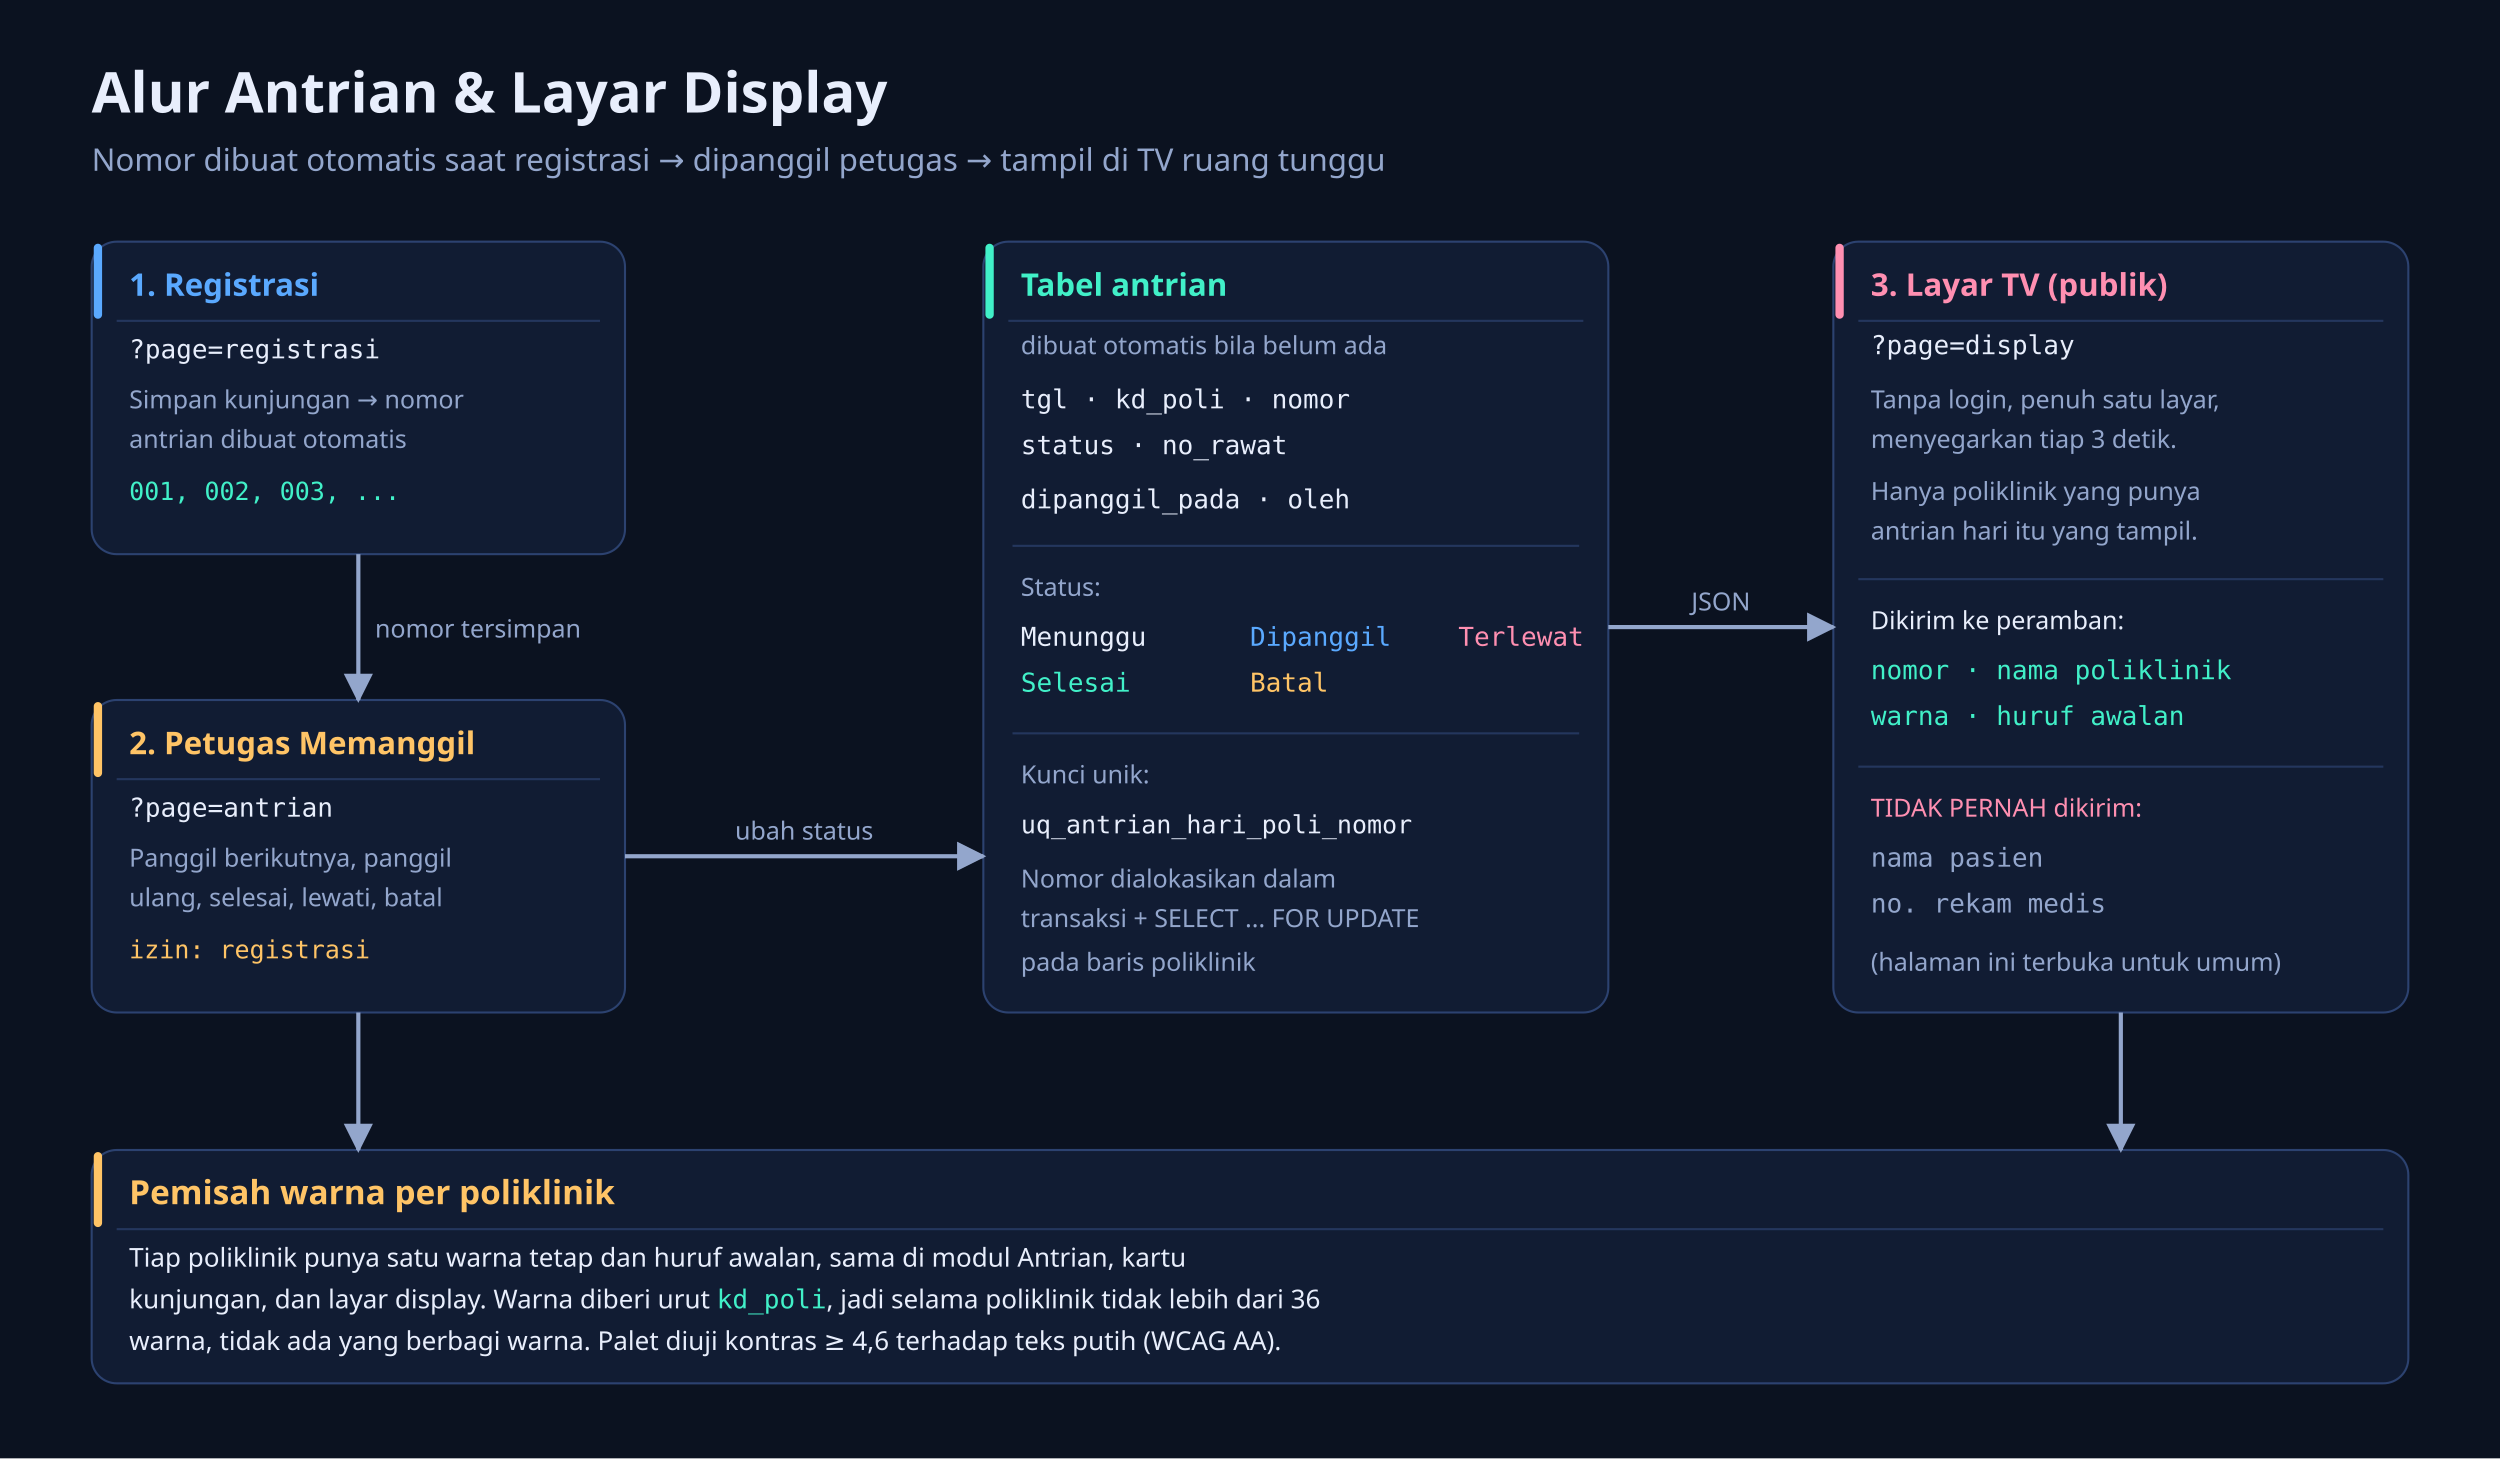
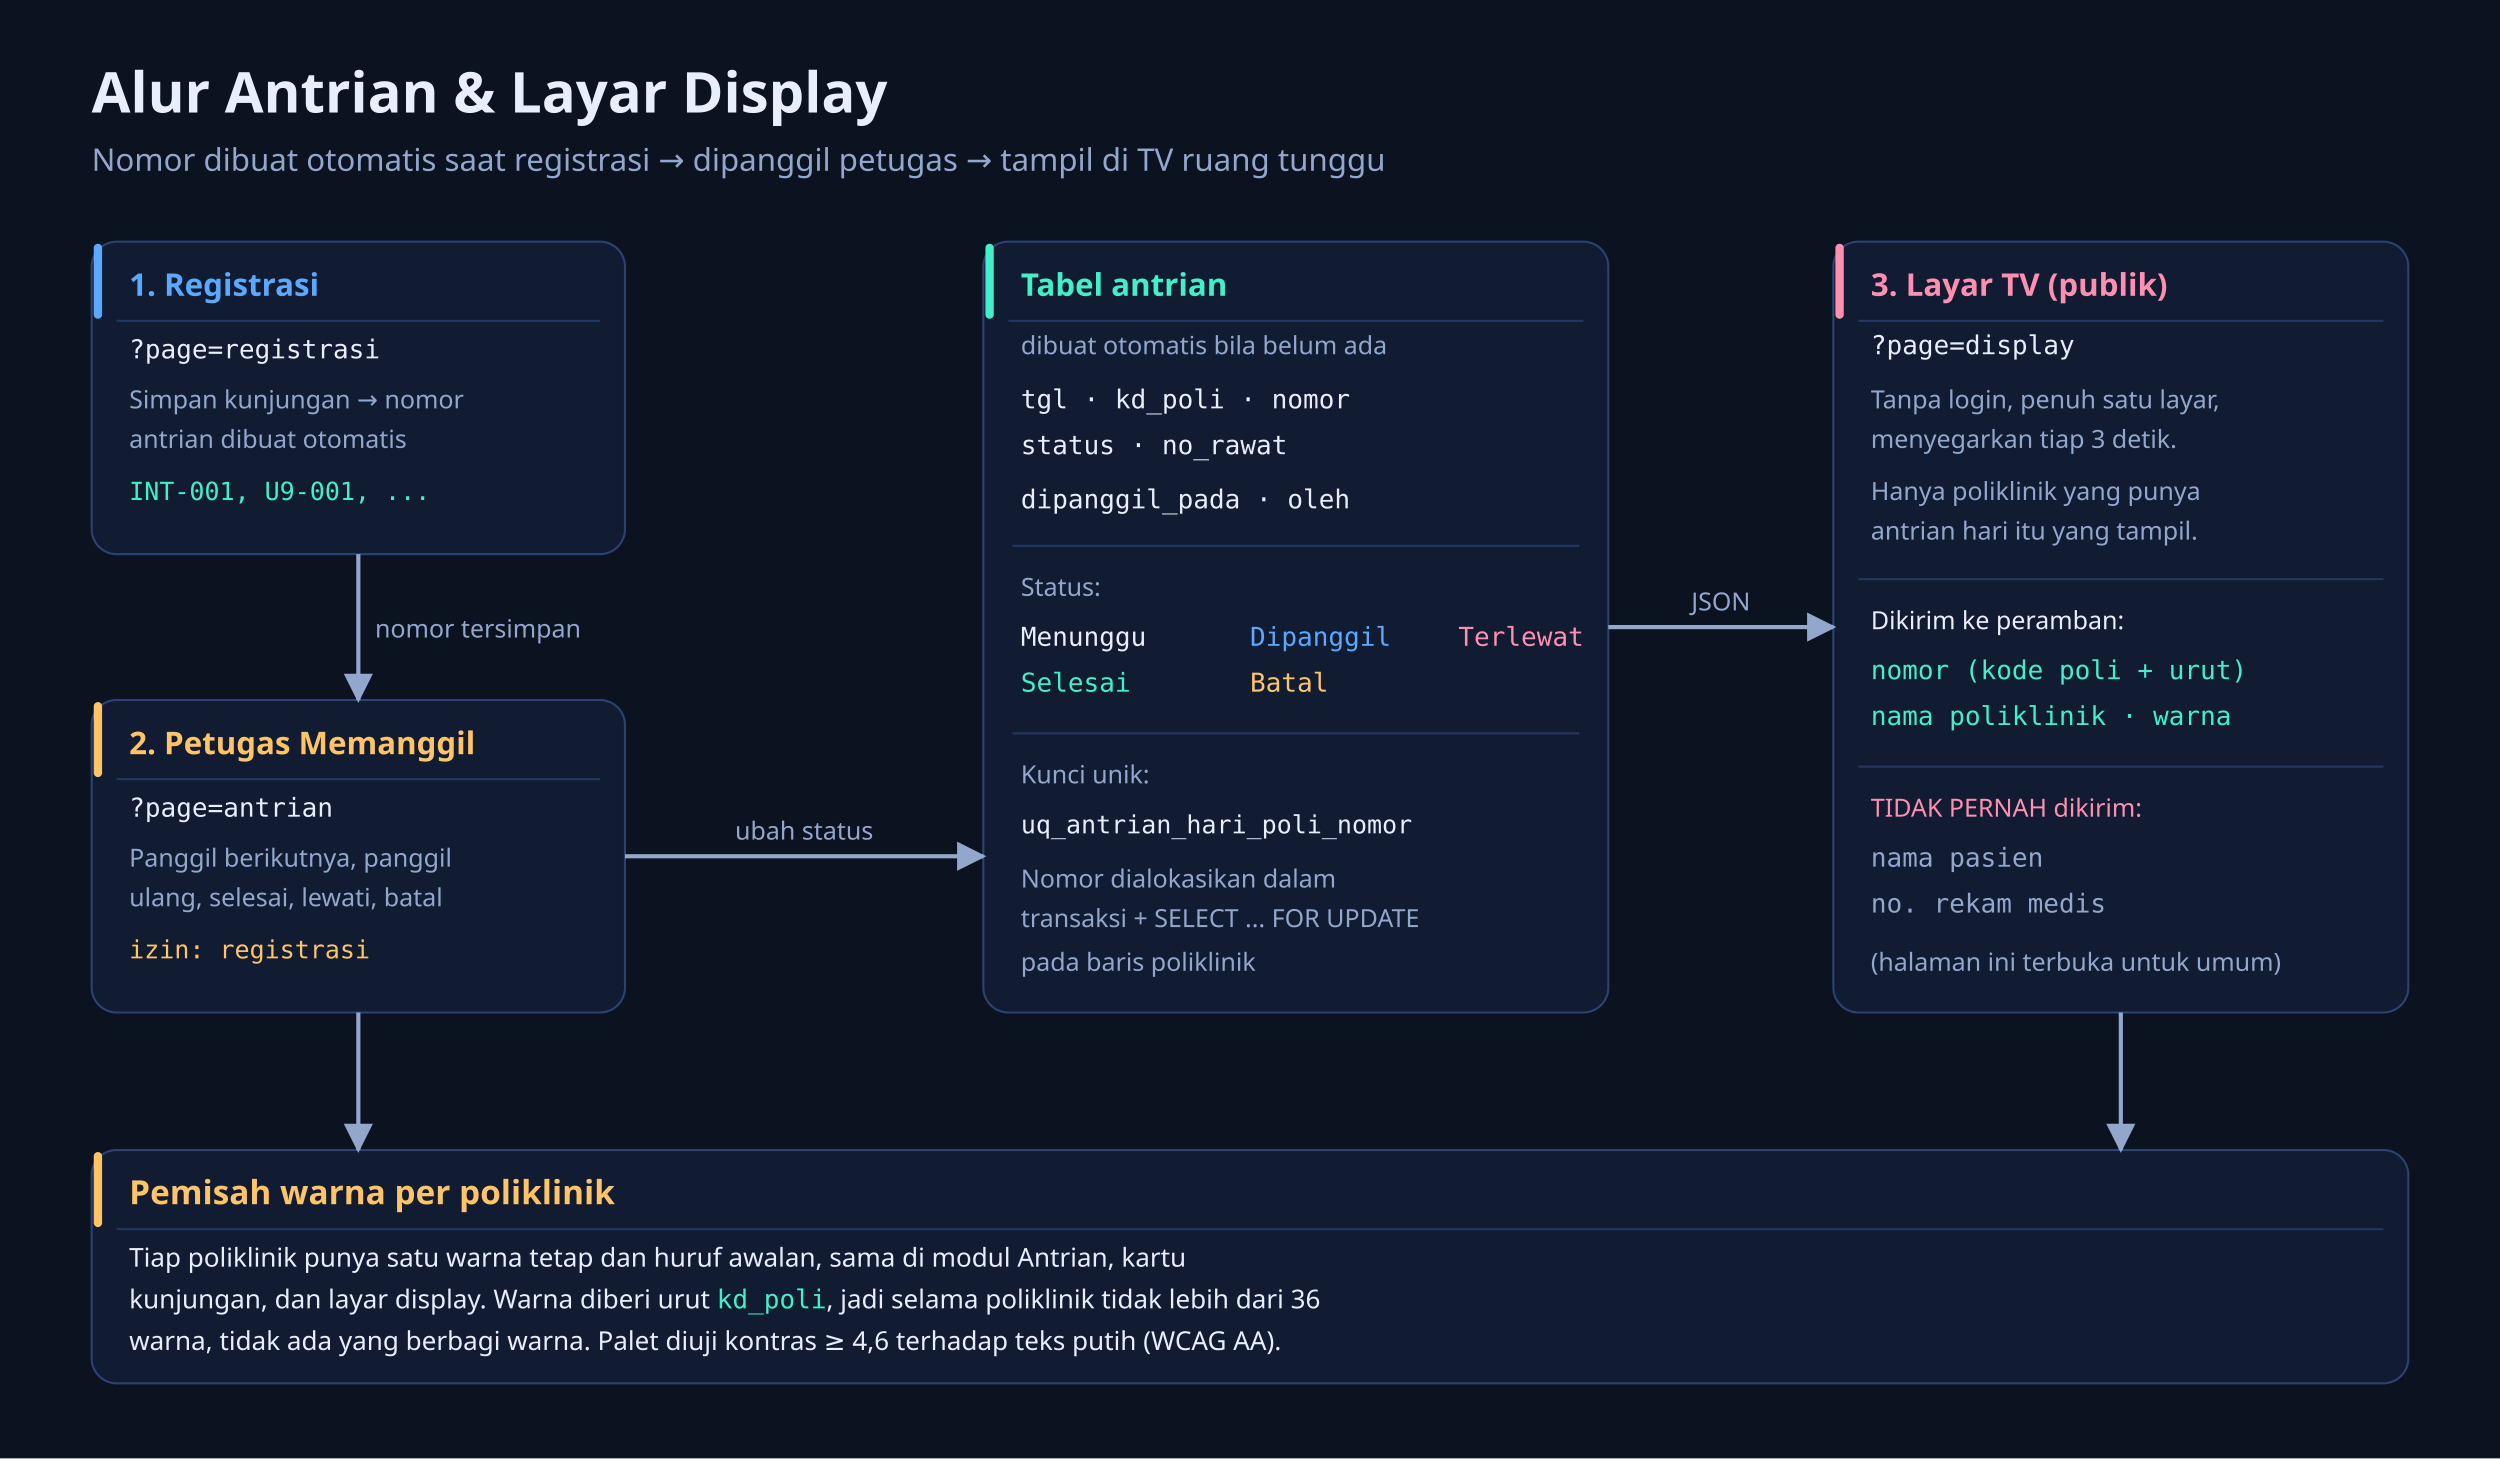
<svg xmlns="http://www.w3.org/2000/svg" viewBox="0 0 1200 700" width="1200" height="700" font-family="Sora, 'Plus Jakarta Sans', 'Segoe UI', system-ui, sans-serif">
  <defs>
    <marker id="arw" viewBox="0 0 10 10" refX="9" refY="5" markerWidth="7" markerHeight="7" orient="auto-start-reverse">
      <path d="M0,0 L10,5 L0,10 z" fill="#93a6cc" />
    </marker>
  </defs>
  <rect width="1200" height="700" fill="#0b1220" />
  <text x="44" y="54" fill="#e8eefc" font-size="27" font-weight="700">Alur Antrian &amp; Layar Display</text>
  <text x="44" y="82" fill="#93a6cc" font-size="15">Nomor dibuat otomatis saat registrasi → dipanggil petugas → tampil di TV ruang tunggu</text>
  <rect x="44" y="116" width="256" height="150" rx="12" fill="#111c33" stroke="#2c4270" />
  <path d="M56,154 h232" stroke="#2c4270" opacity="0.7" />
  <rect x="45" y="117" width="4" height="36" rx="2" fill="#5aa9ff" />
  <text x="62" y="142" fill="#5aa9ff" font-size="15" font-weight="700">1. Registrasi</text>
  <text x="62" y="172" fill="#e8eefc" font-size="12.5" font-family="'JetBrains Mono', 'DejaVu Sans Mono', monospace">?page=registrasi</text>
  <text x="62" y="196" fill="#93a6cc" font-size="12">Simpan kunjungan → nomor</text>
  <text x="62" y="215" fill="#93a6cc" font-size="12">antrian dibuat otomatis</text>
-   <text x="62" y="240" fill="#41f0c8" font-size="12" font-family="'JetBrains Mono', 'DejaVu Sans Mono', monospace">001, 002, 003, ...</text>
+   <text x="62" y="240" fill="#41f0c8" font-size="12" font-family="'JetBrains Mono', 'DejaVu Sans Mono', monospace">INT-001, U9-001, ...</text>
  <rect x="44" y="336" width="256" height="150" rx="12" fill="#111c33" stroke="#2c4270" />
  <path d="M56,374 h232" stroke="#2c4270" opacity="0.7" />
  <rect x="45" y="337" width="4" height="36" rx="2" fill="#ffc466" />
  <text x="62" y="362" fill="#ffc466" font-size="15" font-weight="700">2. Petugas Memanggil</text>
  <text x="62" y="392" fill="#e8eefc" font-size="12.5" font-family="'JetBrains Mono', 'DejaVu Sans Mono', monospace">?page=antrian</text>
  <text x="62" y="416" fill="#93a6cc" font-size="12">Panggil berikutnya, panggil</text>
  <text x="62" y="435" fill="#93a6cc" font-size="12">ulang, selesai, lewati, batal</text>
  <text x="62" y="460" fill="#ffc466" font-size="12" font-family="'JetBrains Mono', 'DejaVu Sans Mono', monospace">izin: registrasi</text>
  <rect x="472" y="116" width="300" height="370" rx="12" fill="#111c33" stroke="#2c4270" />
  <path d="M484,154 h276" stroke="#2c4270" opacity="0.7" />
  <rect x="473" y="117" width="4" height="36" rx="2" fill="#41f0c8" />
  <text x="490" y="142" fill="#41f0c8" font-size="15" font-weight="700">Tabel antrian</text>
  <text x="490" y="170" fill="#93a6cc" font-size="12">dibuat otomatis bila belum ada</text>
  <text x="490" y="196" fill="#e8eefc" font-size="12.5" font-family="'JetBrains Mono', 'DejaVu Sans Mono', monospace">tgl · kd_poli · nomor</text>
  <text x="490" y="218" fill="#e8eefc" font-size="12.5" font-family="'JetBrains Mono', 'DejaVu Sans Mono', monospace">status · no_rawat</text>
  <text x="490" y="244" fill="#e8eefc" font-size="12.5" font-family="'JetBrains Mono', 'DejaVu Sans Mono', monospace">dipanggil_pada · oleh</text>
  <path d="M486,262 h272" stroke="#2c4270" opacity="0.7" />
  <text x="490" y="286" fill="#93a6cc" font-size="12">Status:</text>
  <text x="490" y="310" fill="#e8eefc" font-size="12.5" font-family="'JetBrains Mono', 'DejaVu Sans Mono', monospace">Menunggu</text>
  <text x="600" y="310" fill="#5aa9ff" font-size="12.5" font-family="'JetBrains Mono', 'DejaVu Sans Mono', monospace">Dipanggil</text>
  <text x="700" y="310" fill="#ff8fb1" font-size="12.5" font-family="'JetBrains Mono', 'DejaVu Sans Mono', monospace">Terlewat</text>
  <text x="490" y="332" fill="#41f0c8" font-size="12.5" font-family="'JetBrains Mono', 'DejaVu Sans Mono', monospace">Selesai</text>
  <text x="600" y="332" fill="#ffc466" font-size="12.5" font-family="'JetBrains Mono', 'DejaVu Sans Mono', monospace">Batal</text>
  <path d="M486,352 h272" stroke="#2c4270" opacity="0.7" />
  <text x="490" y="376" fill="#93a6cc" font-size="12">Kunci unik:</text>
  <text x="490" y="400" fill="#e8eefc" font-size="12" font-family="'JetBrains Mono', 'DejaVu Sans Mono', monospace">uq_antrian_hari_poli_nomor</text>
  <text x="490" y="426" fill="#93a6cc" font-size="12">Nomor dialokasikan dalam</text>
  <text x="490" y="445" fill="#93a6cc" font-size="12">transaksi + SELECT ... FOR UPDATE</text>
  <text x="490" y="466" fill="#93a6cc" font-size="12">pada baris poliklinik</text>
  <rect x="880" y="116" width="276" height="370" rx="12" fill="#111c33" stroke="#2c4270" />
  <path d="M892,154 h252" stroke="#2c4270" opacity="0.7" />
  <rect x="881" y="117" width="4" height="36" rx="2" fill="#ff8fb1" />
  <text x="898" y="142" fill="#ff8fb1" font-size="15" font-weight="700">3. Layar TV (publik)</text>
  <text x="898" y="170" fill="#e8eefc" font-size="12.5" font-family="'JetBrains Mono', 'DejaVu Sans Mono', monospace">?page=display</text>
  <text x="898" y="196" fill="#93a6cc" font-size="12">Tanpa login, penuh satu layar,</text>
  <text x="898" y="215" fill="#93a6cc" font-size="12">menyegarkan tiap 3 detik.</text>
  <text x="898" y="240" fill="#93a6cc" font-size="12">Hanya poliklinik yang punya</text>
  <text x="898" y="259" fill="#93a6cc" font-size="12">antrian hari itu yang tampil.</text>
  <path d="M892,278 h252" stroke="#2c4270" opacity="0.7" />
  <text x="898" y="302" fill="#e8eefc" font-size="12">Dikirim ke peramban:</text>
-   <text x="898" y="326" fill="#41f0c8" font-size="12.5" font-family="'JetBrains Mono', 'DejaVu Sans Mono', monospace">nomor · nama poliklinik</text>
-   <text x="898" y="348" fill="#41f0c8" font-size="12.5" font-family="'JetBrains Mono', 'DejaVu Sans Mono', monospace">warna · huruf awalan</text>
+   <text x="898" y="326" fill="#41f0c8" font-size="12.5" font-family="'JetBrains Mono', 'DejaVu Sans Mono', monospace">nomor (kode poli + urut)</text>
+   <text x="898" y="348" fill="#41f0c8" font-size="12.5" font-family="'JetBrains Mono', 'DejaVu Sans Mono', monospace">nama poliklinik · warna</text>
  <path d="M892,368 h252" stroke="#2c4270" opacity="0.7" />
  <text x="898" y="392" fill="#ff8fb1" font-size="12">TIDAK PERNAH dikirim:</text>
  <text x="898" y="416" fill="#93a6cc" font-size="12.5" font-family="'JetBrains Mono', 'DejaVu Sans Mono', monospace">nama pasien</text>
  <text x="898" y="438" fill="#93a6cc" font-size="12.5" font-family="'JetBrains Mono', 'DejaVu Sans Mono', monospace">no. rekam medis</text>
  <text x="898" y="466" fill="#93a6cc" font-size="12">(halaman ini terbuka untuk umum)</text>
  <rect x="44" y="552" width="1112" height="112" rx="12" fill="#111c33" stroke="#2c4270" />
  <path d="M56,590 h1088" stroke="#2c4270" opacity="0.7" />
  <rect x="45" y="553" width="4" height="36" rx="2" fill="#ffc466" />
  <text x="62" y="578" fill="#ffc466" font-size="16" font-weight="700">Pemisah warna per poliklinik</text>
  <text x="62" y="608" fill="#e8eefc" font-size="12.5">Tiap poliklinik punya satu warna tetap dan huruf awalan, sama di modul Antrian, kartu</text>
  <text x="62" y="628" fill="#e8eefc" font-size="12.5">kunjungan, dan layar display. Warna diberi urut <tspan fill="#41f0c8" font-family="'JetBrains Mono', 'DejaVu Sans Mono', monospace">kd_poli</tspan>, jadi selama poliklinik tidak lebih dari 36</text>
  <text x="62" y="648" fill="#e8eefc" font-size="12.5">warna, tidak ada yang berbagi warna. Palet diuji kontras ≥ 4,6 terhadap teks putih (WCAG AA).</text>
  <path d="M172,266 V336" stroke="#93a6cc" stroke-width="2" fill="none" marker-end="url(#arw)" />
  <text x="180" y="306" fill="#93a6cc" font-size="12">nomor tersimpan</text>
  <path d="M300,411 H472" stroke="#93a6cc" stroke-width="2" fill="none" marker-end="url(#arw)" />
  <text x="386" y="403" fill="#93a6cc" font-size="12" text-anchor="middle">ubah status</text>
  <path d="M772,301 H880" stroke="#93a6cc" stroke-width="2" fill="none" marker-end="url(#arw)" />
  <text x="826" y="293" fill="#93a6cc" font-size="12" text-anchor="middle">JSON</text>
  <path d="M1018,486 V552" stroke="#93a6cc" stroke-width="2" fill="none" marker-end="url(#arw)" />
  <path d="M172,486 V552" stroke="#93a6cc" stroke-width="2" fill="none" marker-end="url(#arw)" />
</svg>
